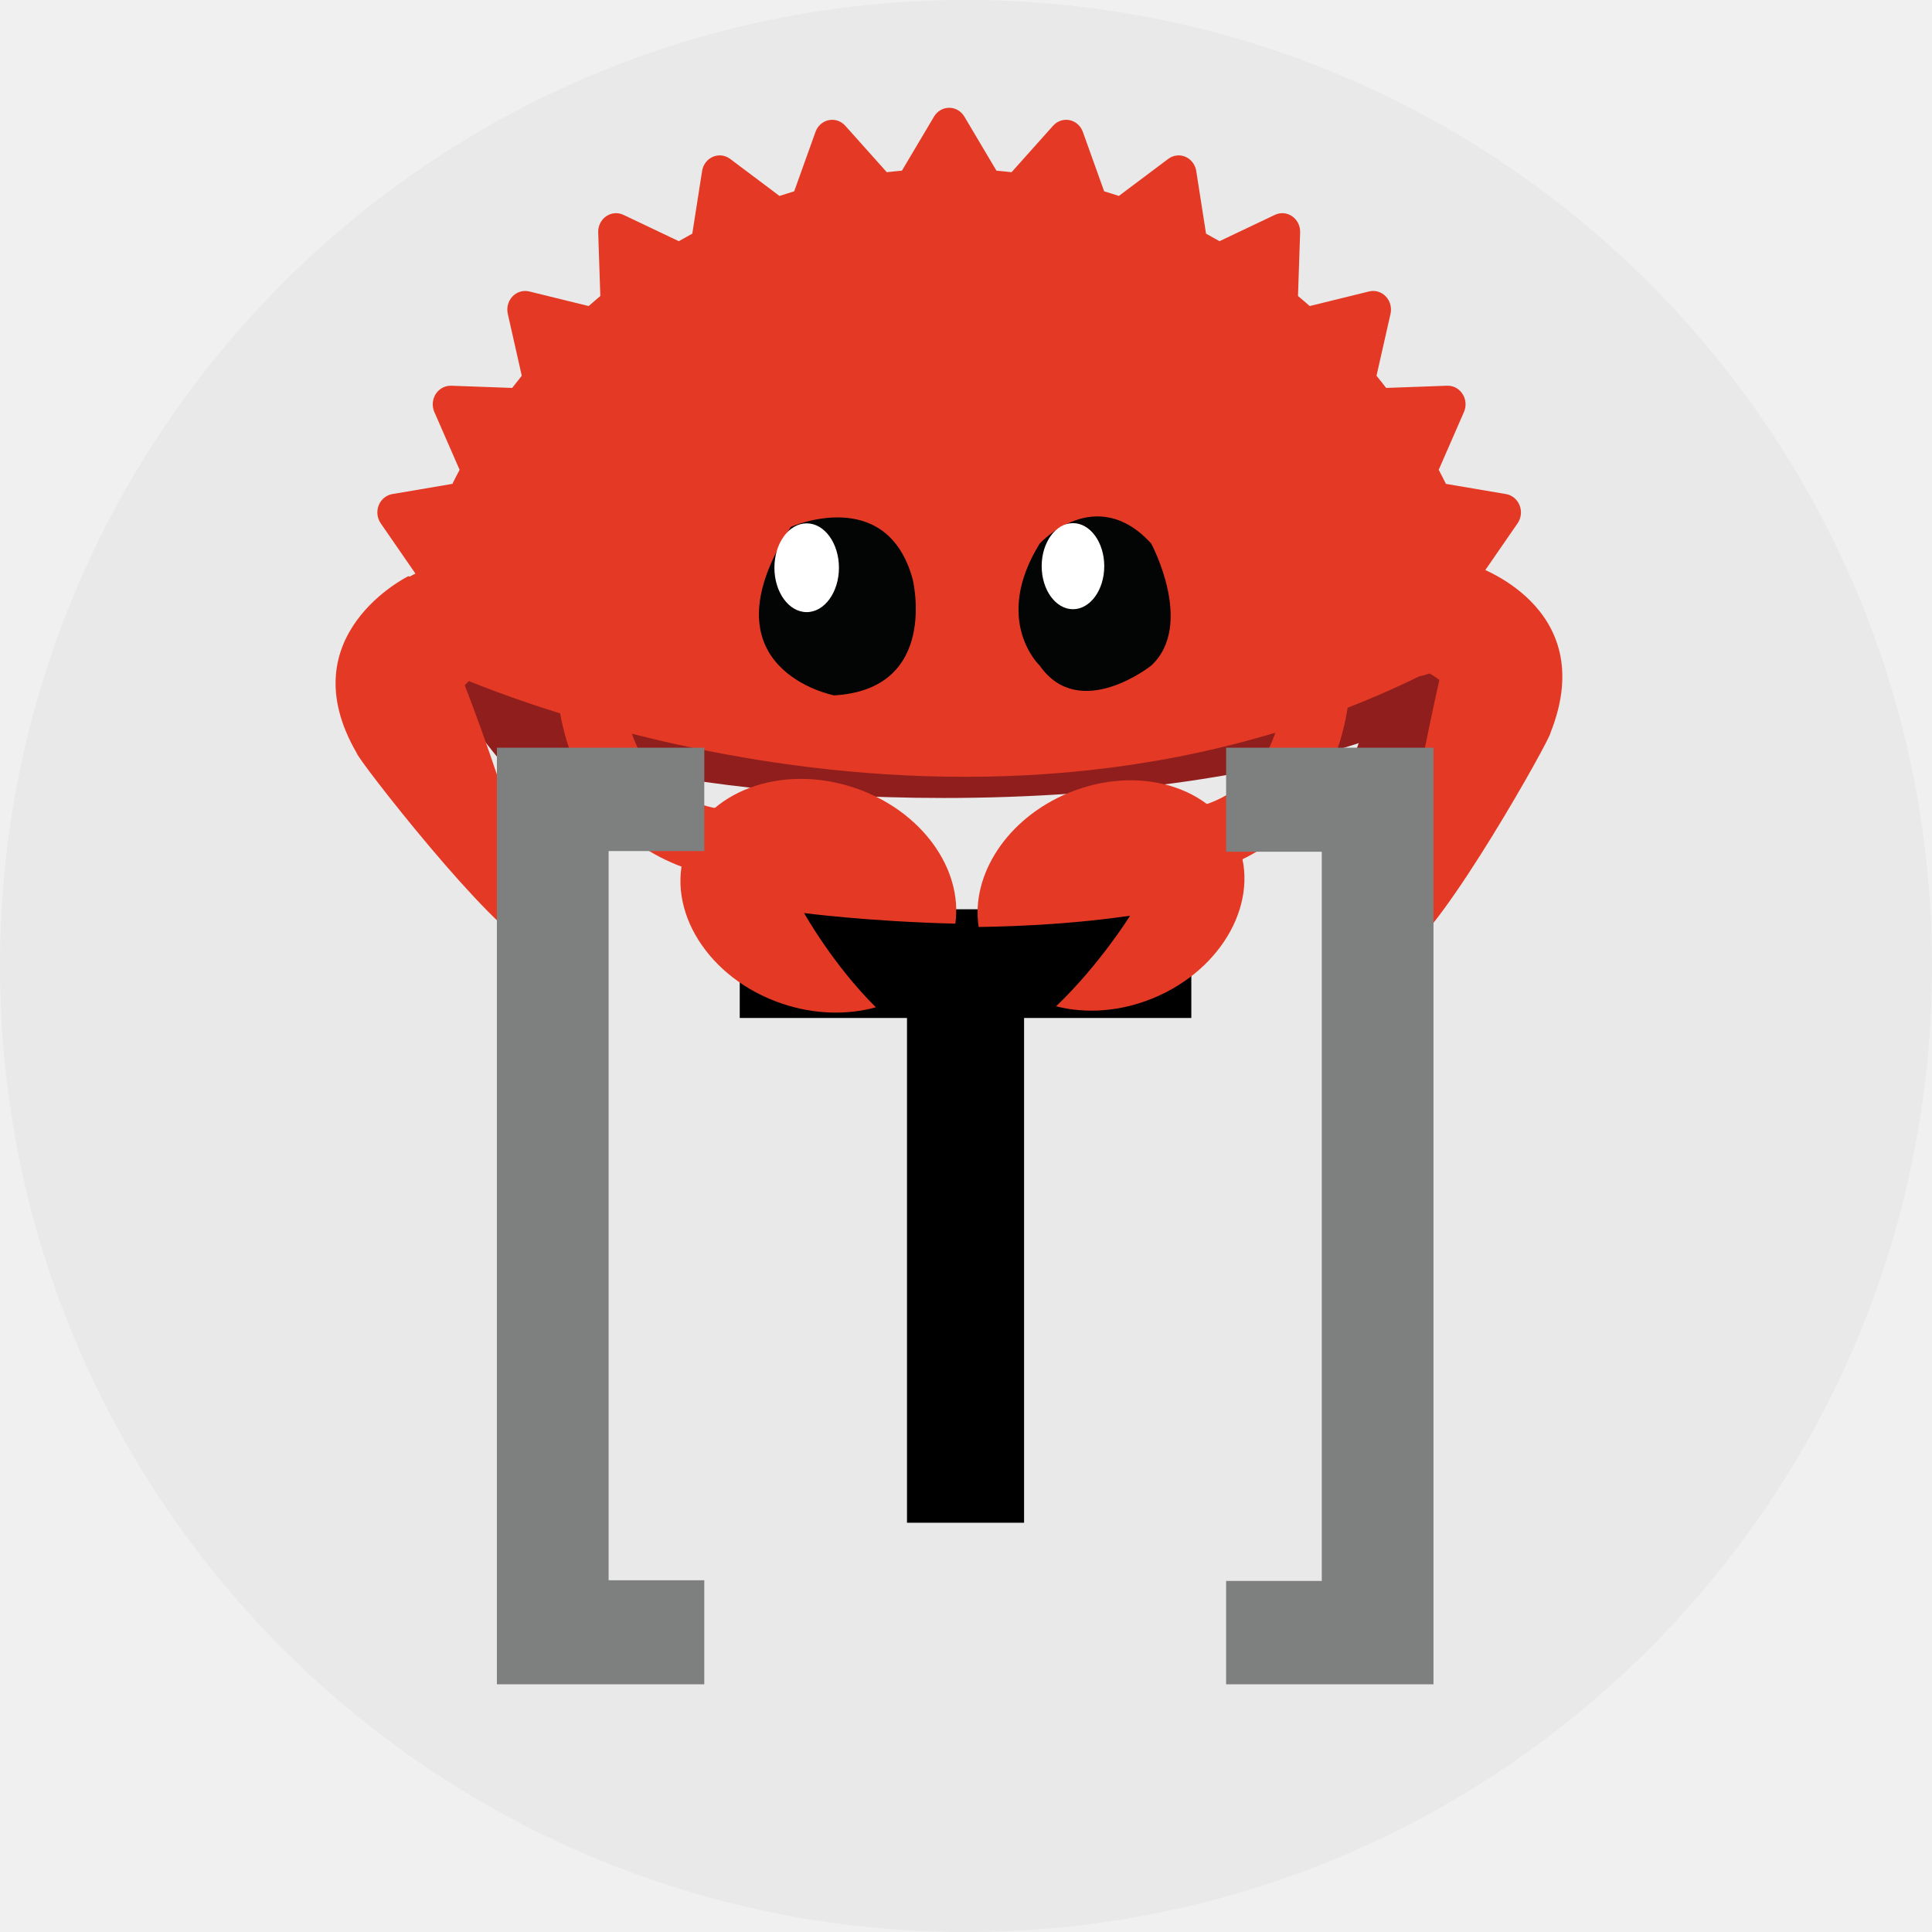
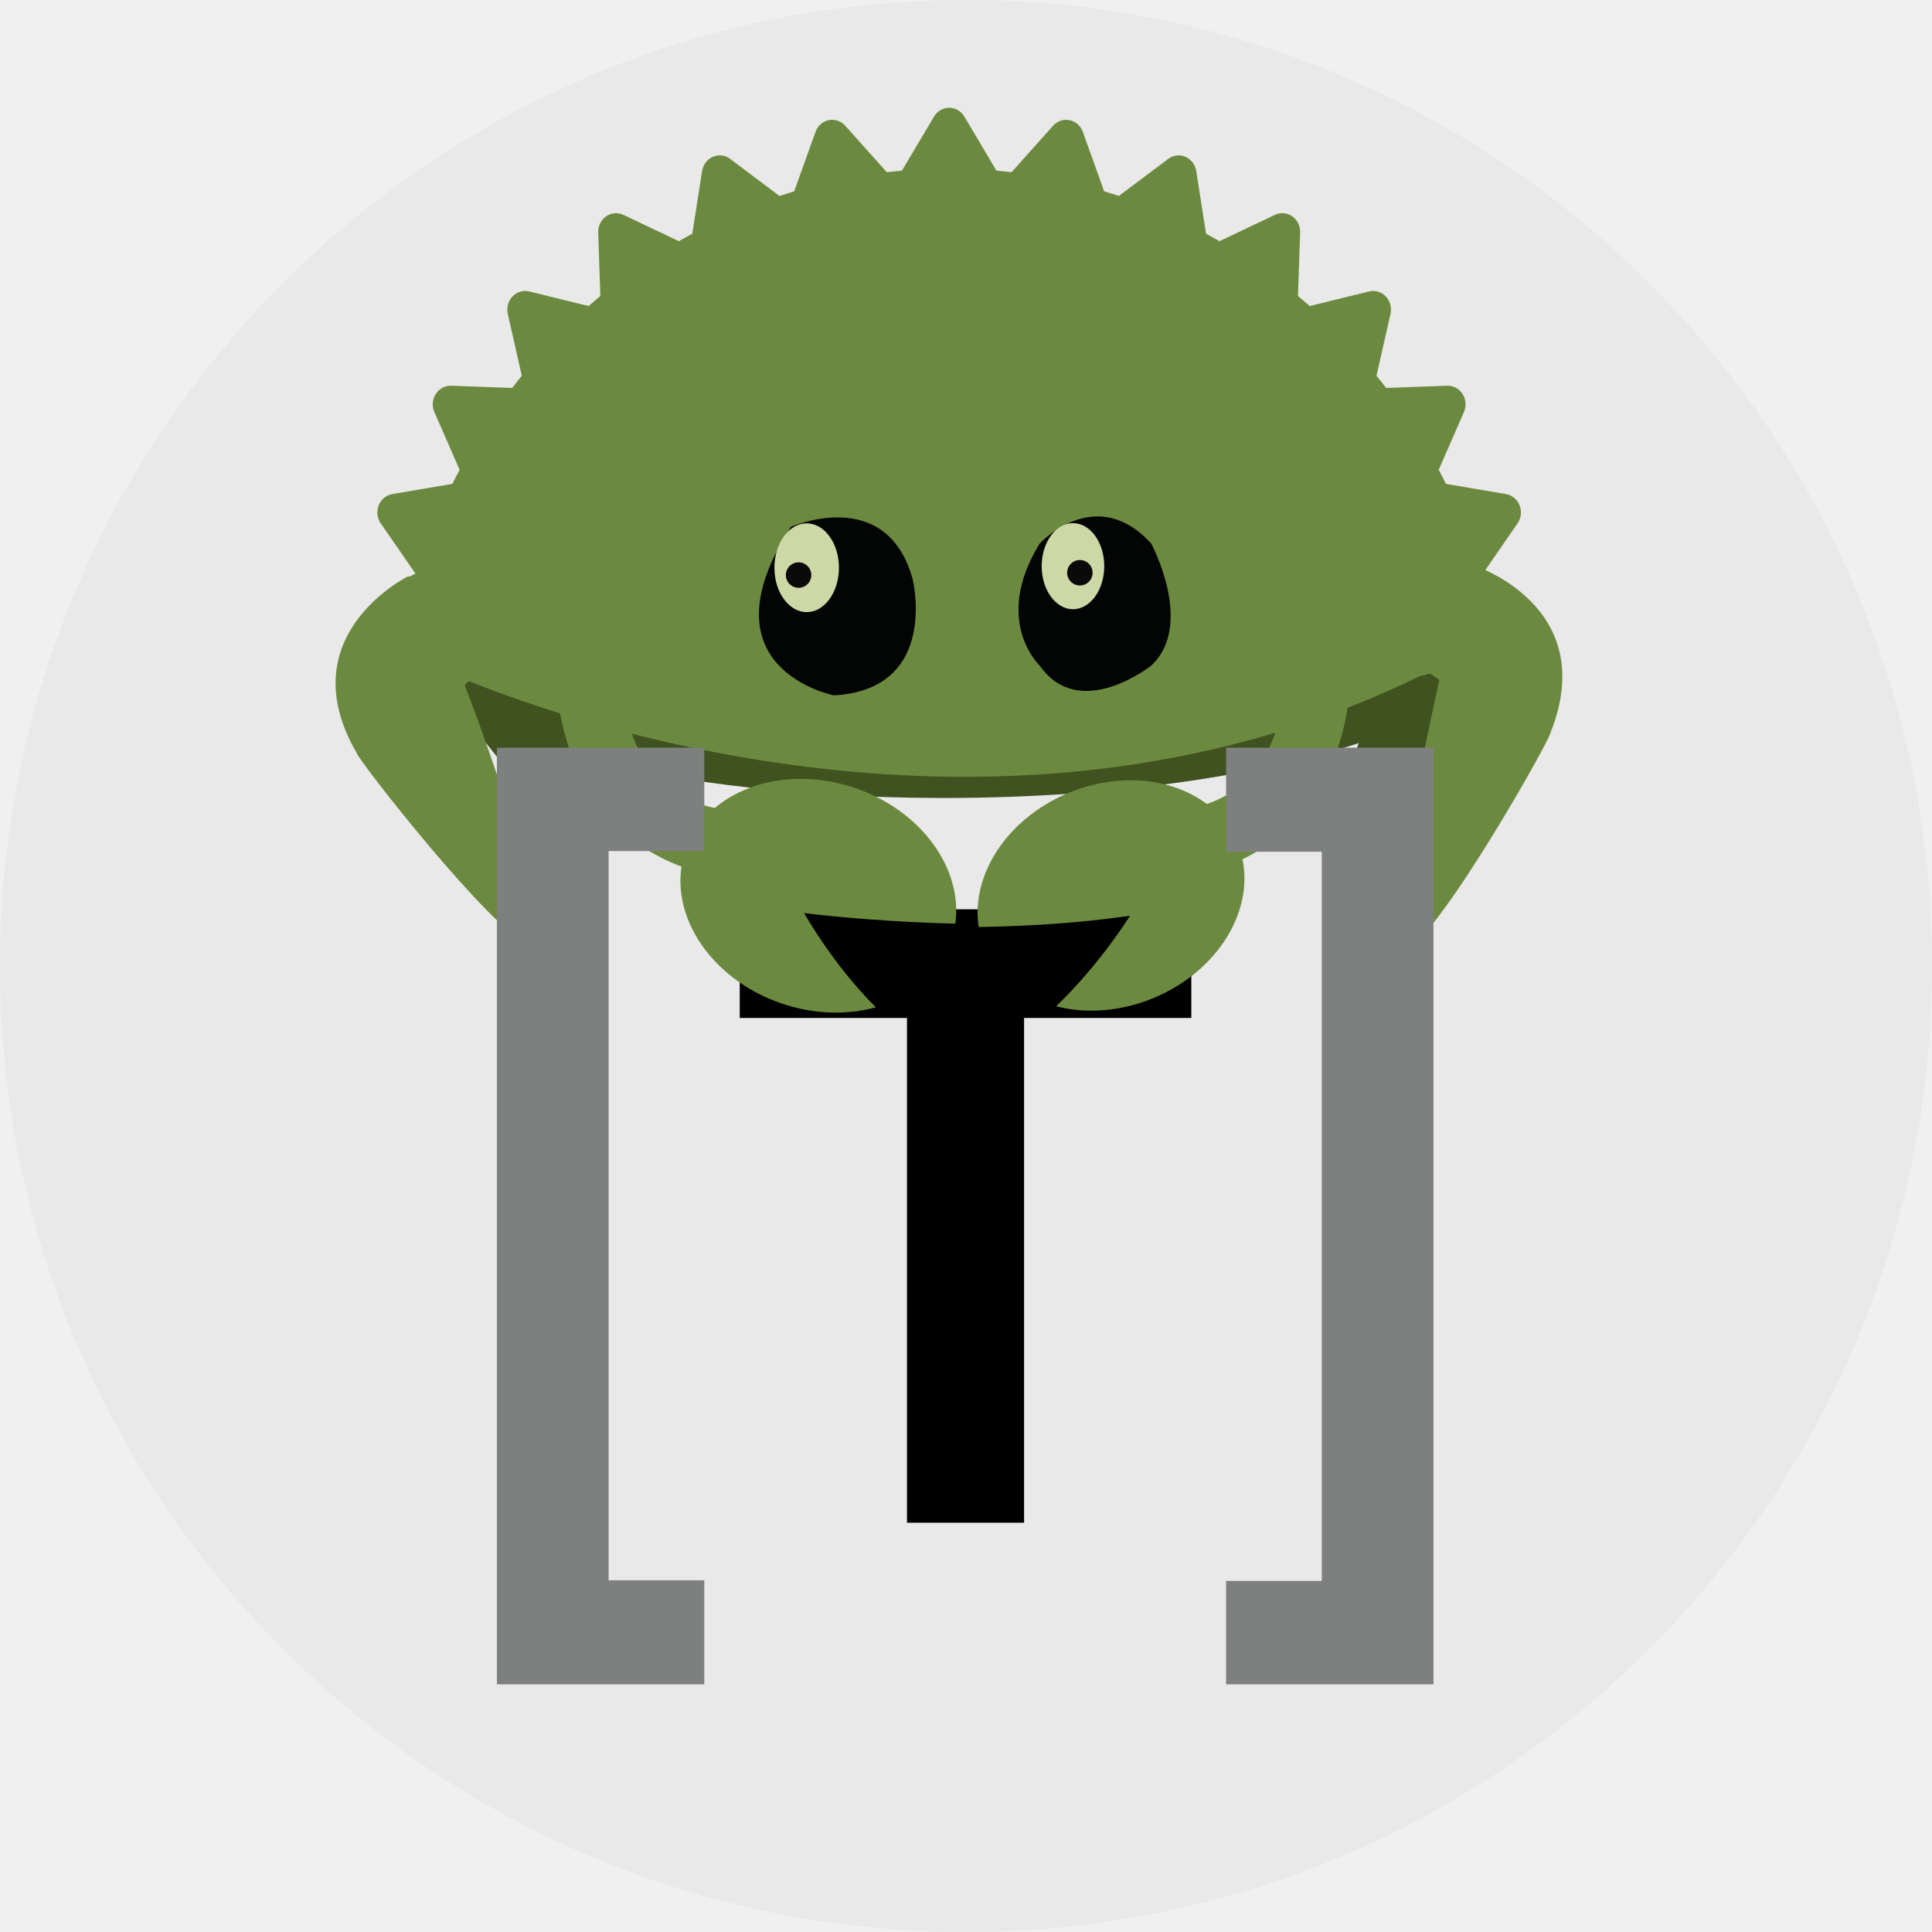
<svg xmlns="http://www.w3.org/2000/svg" viewBox="0 0 57.758 57.758" version="1.1" id="svg967" width="57.758" height="57.758">
  <defs id="defs971" />
  <circle r="28.879" cy="28.879" cx="28.879" id="path849" style="fill:#e9e9e9;fill-opacity:1;stroke-width:1.345" />
  <path d="m 35.615,27.183 v 3.25 h -5 v 15.09 h -3.5 v -15.09 h -5 v -3.25 z" id="path961" />
  <g id="g1005" transform="matrix(0.03460513,0,0,0.03460513,10.03233,3.211337)" style="clip-rule:evenodd;fill-rule:evenodd;stroke-linejoin:round;stroke-miterlimit:1.414">
-     <path id="path975" style="fill:#8f1e1c;fill-rule:nonzero" d="m 525.403,293.05 c -131.633,0 -251.228,15.825 -339.77,41.615 v 220.298 c 88.542,25.79 208.137,41.614 339.77,41.614 150.657,0 285.535,-20.729 376.134,-53.402 V 346.457 C 810.938,313.781 676.06,293.05 525.403,293.05 Z" />
-     <path id="path977" style="fill:#8f1e1c;fill-rule:nonzero" d="m 907.423,492.442 c -3.857,-10.663 -4.629,-24.154 -1.361,-37.162 5.85,-23.289 22.421,-36.198 37.013,-28.833 3.618,1.827 6.774,4.731 9.387,8.418 0.239,-0.001 0.478,0 0.715,0.016 0,0 44.552,53.106 3.313,116.003 -0.895,3.569 -76.534,91.718 -94.043,94.524 -11.46,1.836 14.891,-89.998 44.976,-152.966 z" />
-     <path id="path979" style="fill:#8f1e1c;fill-rule:nonzero" d="m 176.479,482.021 c 5.3,-9.63 7.158,-22.788 4.217,-36.425 -5.266,-24.416 -23.91,-41.11 -41.642,-37.285 -4.398,0.948 -8.325,3.072 -11.666,6.098 -0.282,-0.058 -0.564,-0.113 -0.845,-0.153 0,0 -56.292,41.952 -12.057,113.924 0.805,3.741 83.851,108.838 104.311,115.763 13.391,4.532 -11.247,-92.525 -42.318,-161.922 z" />
-     <path id="path981" style="fill:#e33a25;fill-rule:nonzero" d="m 97.467,488.066 0.007,0.015 c 0.185,0.145 0.357,0.276 -0.007,-0.015 z" />
-     <path id="path983" style="fill:#e43a25;fill-rule:nonzero" d="m 993.119,412.903 c -0.88,-3.064 -1.756,-6.126 -2.662,-9.162 l 30.683,-44.451 c 3.13,-4.522 3.77,-10.398 1.73,-15.555 -2.04,-5.13 -6.49,-8.81 -11.76,-9.71 l -51.886,-8.805 c -2.008,-4.102 -4.116,-8.142 -6.23,-12.15 l 21.797,-49.903 c 2.243,-5.087 1.769,-10.995 -1.203,-15.608 -2.961,-4.636 -7.99,-7.344 -13.349,-7.133 l -52.656,1.913 c -2.727,-3.55 -5.496,-7.068 -8.322,-10.521 l 12.101,-53.49 c 1.225,-5.433 -0.322,-11.118 -4.103,-15.064 -3.762,-3.932 -9.229,-5.559 -14.426,-4.283 l -51.289,12.608 c -3.321,-2.935 -6.699,-5.833 -10.114,-8.673 l 1.848,-54.914 c 0.198,-5.559 -2.393,-10.841 -6.844,-13.925 -4.446,-3.104 -10.093,-3.573 -14.956,-1.266 l -47.847,22.747 c -3.854,-2.21 -7.728,-4.4 -11.644,-6.517 l -8.455,-54.115 c -0.857,-5.482 -4.385,-10.138 -9.326,-12.265 -4.923,-2.138 -10.568,-1.448 -14.891,1.808 l -42.659,32.007 c -4.2,-1.396 -8.419,-2.733 -12.692,-4.011 L 645.578,21.148 c -1.87,-5.229 -6.181,-9.071 -11.438,-10.151 -5.239,-1.071 -10.63,0.743 -14.263,4.802 L 583.97,55.971 c -4.342,-0.5 -8.685,-0.956 -13.043,-1.332 L 543.204,7.926 c -2.81,-4.732 -7.77,-7.612 -13.116,-7.612 -5.334,0 -10.304,2.88 -13.09,7.612 l -27.733,46.713 c -4.358,0.376 -8.722,0.832 -13.056,1.332 l -35.91,-40.172 c -3.636,-4.059 -9.047,-5.873 -14.268,-4.802 -5.255,1.092 -9.573,4.922 -11.433,10.151 l -18.402,51.317 c -4.26,1.278 -8.481,2.627 -12.691,4.011 L 340.861,44.469 c -4.336,-3.266 -9.98,-3.955 -14.916,-1.808 -4.919,2.127 -8.461,6.783 -9.313,12.265 l -8.461,54.115 c -3.914,2.117 -7.789,4.294 -11.653,6.517 L 248.676,92.811 c -4.858,-2.315 -10.529,-1.838 -14.954,1.266 -4.445,3.084 -7.042,8.366 -6.84,13.925 l 1.835,54.914 c -3.405,2.84 -6.774,5.738 -10.112,8.673 l -51.279,-12.608 c -5.211,-1.265 -10.67,0.351 -14.441,4.283 -3.795,3.946 -5.332,9.631 -4.113,15.064 l 12.079,53.49 c -2.802,3.467 -5.575,6.971 -8.293,10.521 l -52.655,-1.913 c -5.315,-0.157 -10.387,2.497 -13.356,7.133 -2.975,4.613 -3.425,10.521 -1.211,15.608 l 21.814,49.903 c -2.119,4.008 -4.224,8.048 -6.249,12.15 l -51.883,8.805 c -5.271,0.888 -9.714,4.566 -11.764,9.71 -2.037,5.157 -1.376,11.033 1.735,15.555 l 30.69,44.451 c -0.237,0.784 -0.455,1.576 -0.69,2.364 l -16.863,17.912 45.341,64.049 c 0,0 435.152,200.732 838.797,3.396 46.108,-8.273 56.855,-78.559 56.855,-78.559 z" />
+     <path id="path975" style="fill:#3f5220;fill-rule:nonzero" d="m 525.403,293.05 c -131.633,0 -251.228,15.825 -339.77,41.615 v 220.298 c 88.542,25.79 208.137,41.614 339.77,41.614 150.657,0 285.535,-20.729 376.134,-53.402 V 346.457 C 810.938,313.781 676.06,293.05 525.403,293.05 Z" />
+     <path id="path977" style="fill:#3f5220;fill-rule:nonzero" d="m 907.423,492.442 c -3.857,-10.663 -4.629,-24.154 -1.361,-37.162 5.85,-23.289 22.421,-36.198 37.013,-28.833 3.618,1.827 6.774,4.731 9.387,8.418 0.239,-0.001 0.478,0 0.715,0.016 0,0 44.552,53.106 3.313,116.003 -0.895,3.569 -76.534,91.718 -94.043,94.524 -11.46,1.836 14.891,-89.998 44.976,-152.966 z" />
+     <path id="path979" style="fill:#3f5220;fill-rule:nonzero" d="m 176.479,482.021 c 5.3,-9.63 7.158,-22.788 4.217,-36.425 -5.266,-24.416 -23.91,-41.11 -41.642,-37.285 -4.398,0.948 -8.325,3.072 -11.666,6.098 -0.282,-0.058 -0.564,-0.113 -0.845,-0.153 0,0 -56.292,41.952 -12.057,113.924 0.805,3.741 83.851,108.838 104.311,115.763 13.391,4.532 -11.247,-92.525 -42.318,-161.922 z" />
+     <path id="path981" style="fill:#6c8a3f;fill-rule:nonzero" d="m 97.467,488.066 0.007,0.015 c 0.185,0.145 0.357,0.276 -0.007,-0.015 z" />
+     <path id="path983" style="fill:#6c8a3f;fill-rule:nonzero" d="m 993.119,412.903 c -0.88,-3.064 -1.756,-6.126 -2.662,-9.162 l 30.683,-44.451 c 3.13,-4.522 3.77,-10.398 1.73,-15.555 -2.04,-5.13 -6.49,-8.81 -11.76,-9.71 l -51.886,-8.805 c -2.008,-4.102 -4.116,-8.142 -6.23,-12.15 l 21.797,-49.903 c 2.243,-5.087 1.769,-10.995 -1.203,-15.608 -2.961,-4.636 -7.99,-7.344 -13.349,-7.133 l -52.656,1.913 c -2.727,-3.55 -5.496,-7.068 -8.322,-10.521 l 12.101,-53.49 c 1.225,-5.433 -0.322,-11.118 -4.103,-15.064 -3.762,-3.932 -9.229,-5.559 -14.426,-4.283 l -51.289,12.608 c -3.321,-2.935 -6.699,-5.833 -10.114,-8.673 l 1.848,-54.914 c 0.198,-5.559 -2.393,-10.841 -6.844,-13.925 -4.446,-3.104 -10.093,-3.573 -14.956,-1.266 l -47.847,22.747 c -3.854,-2.21 -7.728,-4.4 -11.644,-6.517 l -8.455,-54.115 c -0.857,-5.482 -4.385,-10.138 -9.326,-12.265 -4.923,-2.138 -10.568,-1.448 -14.891,1.808 l -42.659,32.007 c -4.2,-1.396 -8.419,-2.733 -12.692,-4.011 L 645.578,21.148 c -1.87,-5.229 -6.181,-9.071 -11.438,-10.151 -5.239,-1.071 -10.63,0.743 -14.263,4.802 L 583.97,55.971 c -4.342,-0.5 -8.685,-0.956 -13.043,-1.332 L 543.204,7.926 c -2.81,-4.732 -7.77,-7.612 -13.116,-7.612 -5.334,0 -10.304,2.88 -13.09,7.612 l -27.733,46.713 c -4.358,0.376 -8.722,0.832 -13.056,1.332 l -35.91,-40.172 c -3.636,-4.059 -9.047,-5.873 -14.268,-4.802 -5.255,1.092 -9.573,4.922 -11.433,10.151 l -18.402,51.317 c -4.26,1.278 -8.481,2.627 -12.691,4.011 L 340.861,44.469 c -4.336,-3.266 -9.98,-3.955 -14.916,-1.808 -4.919,2.127 -8.461,6.783 -9.313,12.265 l -8.461,54.115 c -3.914,2.117 -7.789,4.294 -11.653,6.517 L 248.676,92.811 c -4.858,-2.315 -10.529,-1.838 -14.954,1.266 -4.445,3.084 -7.042,8.366 -6.84,13.925 l 1.835,54.914 c -3.405,2.84 -6.774,5.738 -10.112,8.673 l -51.279,-12.608 c -5.211,-1.265 -10.67,0.351 -14.441,4.283 -3.795,3.946 -5.332,9.631 -4.113,15.064 l 12.079,53.49 c -2.802,3.467 -5.575,6.971 -8.293,10.521 l -52.655,-1.913 c -5.315,-0.157 -10.387,2.497 -13.356,7.133 -2.975,4.613 -3.425,10.521 -1.211,15.608 l 21.814,49.903 c -2.119,4.008 -4.224,8.048 -6.249,12.15 l -51.883,8.805 c -5.271,0.888 -9.714,4.566 -11.764,9.71 -2.037,5.157 -1.376,11.033 1.735,15.555 l 30.69,44.451 c -0.237,0.784 -0.455,1.576 -0.69,2.364 l -16.863,17.912 45.341,64.049 c 0,0 435.152,200.732 838.797,3.396 46.108,-8.273 56.855,-78.559 56.855,-78.559 z" />
    <path id="path985" style="fill:#030404;fill-rule:nonzero" d="m 608.303,376.759 c 0,0 48.157,-52.729 96.315,0 0,0 37.84,70.312 0,105.463 0,0 -61.917,49.217 -96.315,0 0,0 -41.279,-38.672 0,-105.463 z" />
-     <path id="path987" style="fill:#ffffff;fill-rule:nonzero" d="m 664.057,396.32 c 0,20.533 -12.103,37.179 -27.03,37.179 -14.924,0 -27.027,-16.646 -27.027,-37.179 0,-20.532 12.103,-37.18 27.027,-37.18 14.927,0 27.03,16.648 27.03,37.18 z" />
+     <path id="path987" style="fill:#cdd8a6;fill-rule:nonzero" d="m 664.057,396.32 c 0,20.533 -12.103,37.179 -27.03,37.179 -14.924,0 -27.027,-16.646 -27.027,-37.179 0,-20.532 12.103,-37.18 27.027,-37.18 14.927,0 27.03,16.648 27.03,37.18 z" />
    <path id="path989" style="fill:#030404;fill-rule:nonzero" d="m 393.365,362.361 c 0,0 82.608,-36.576 105.154,45.062 0,0 23.618,95.154 -67.837,100.525 0,0 -116.622,-22.462 -37.317,-145.587 z" />
-     <path id="path991" style="fill:#ffffff;fill-rule:nonzero" d="m 434.855,397.668 c 0,21.173 -12.48,38.346 -27.877,38.346 -15.391,0 -27.874,-17.173 -27.874,-38.346 0,-21.178 12.483,-38.346 27.874,-38.346 15.397,0 27.877,17.168 27.877,38.346 z" />
-     <path id="path993" style="fill:#e43a25;fill-rule:nonzero" d="m 111.602,499.216 c 10.967,-12.463 37.611,-27.557 35.57,-46.282 -3.653,-33.527 -31.456,-57.999 -62.099,-54.659 -7.6,0.828 -14.658,3.292 -20.924,7.036 -0.462,-0.107 -0.925,-0.211 -1.388,-0.294 0,0 -103.631,50.873 -44.564,152.657 0.557,5.137 117.848,155.668 150.788,167.131 21.559,7.502 -19.911,-128.64 -57.383,-225.589 z" />
-     <path id="path995" style="fill:#e43a25;fill-rule:nonzero" d="m 953.549,494.673 c -12.693,-10.7 -46.162,-20.418 -46.92,-39.238 -1.356,-33.698 22.512,-62.021 53.312,-63.26 7.638,-0.308 14.984,1.083 21.735,3.857 0.442,-0.174 0.884,-0.346 1.329,-0.497 0,0 110.025,34.951 66.695,144.366 0.21,5.163 -93.468,171.416 -124.345,187.635 -20.209,10.615 5.506,-131.431 28.194,-232.863 z" />
-     <path id="path997" style="fill:#e43a25;fill-rule:nonzero" d="m 191.142,495.558 c 0,0 -1.383,137.296 133.166,167.932 l 28.054,-56.363 c 0,0 -97.495,9.431 -104.995,-111.569 z" />
-     <path id="path999" style="fill:#e43a25;fill-rule:nonzero" d="m 876.362,495.558 c 0,0 1.382,137.296 -133.167,167.932 l -28.054,-56.363 c 0,0 97.495,9.431 104.995,-111.569 z" />
-     <path id="path1001" style="fill:#e43a25;fill-rule:nonzero" d="m 779.167,635.591 c -20.25,-48.942 -85.595,-68.373 -145.951,-43.4 -53.126,21.981 -84.637,71.032 -77.624,115.845 41.946,-0.652 86.94,-3.371 130.736,-9.718 0,0 -25.837,41.763 -63.857,78.211 25.566,6.599 55.383,4.768 84.076,-7.104 60.357,-24.973 92.87,-84.893 72.62,-133.834 z" />
-     <path id="path1003" style="fill:#e43a25;fill-rule:nonzero" d="m 404.746,695.984 c 0,0 55.203,7.295 130.67,9.156 6.61,-47.511 -29.38,-97.792 -86.801,-117.243 -63.438,-21.488 -128.989,2.792 -146.414,54.232 -17.425,51.44 19.876,110.56 83.314,132.049 28.121,9.526 56.653,10.049 81.229,3.207 -36.911,-36.505 -61.998,-81.401 -61.998,-81.401 z" />
+     <path id="path991" style="fill:#cdd8a6;fill-rule:nonzero" d="m 434.855,397.668 c 0,21.173 -12.48,38.346 -27.877,38.346 -15.391,0 -27.874,-17.173 -27.874,-38.346 0,-21.178 12.483,-38.346 27.874,-38.346 15.397,0 27.877,17.168 27.877,38.346 z" />
+     <circle id="zombie-pupil-right" style="fill:#0a0a0a" cx="643" cy="402" r="11" />
+     <circle id="zombie-pupil-left" style="fill:#0a0a0a" cx="400" cy="404" r="11" />
+     <path id="path993" style="fill:#6c8a3f;fill-rule:nonzero" d="m 111.602,499.216 c 10.967,-12.463 37.611,-27.557 35.57,-46.282 -3.653,-33.527 -31.456,-57.999 -62.099,-54.659 -7.6,0.828 -14.658,3.292 -20.924,7.036 -0.462,-0.107 -0.925,-0.211 -1.388,-0.294 0,0 -103.631,50.873 -44.564,152.657 0.557,5.137 117.848,155.668 150.788,167.131 21.559,7.502 -19.911,-128.64 -57.383,-225.589 z" />
+     <path id="path995" style="fill:#6c8a3f;fill-rule:nonzero" d="m 953.549,494.673 c -12.693,-10.7 -46.162,-20.418 -46.92,-39.238 -1.356,-33.698 22.512,-62.021 53.312,-63.26 7.638,-0.308 14.984,1.083 21.735,3.857 0.442,-0.174 0.884,-0.346 1.329,-0.497 0,0 110.025,34.951 66.695,144.366 0.21,5.163 -93.468,171.416 -124.345,187.635 -20.209,10.615 5.506,-131.431 28.194,-232.863 z" />
+     <path id="path997" style="fill:#6c8a3f;fill-rule:nonzero" d="m 191.142,495.558 c 0,0 -1.383,137.296 133.166,167.932 l 28.054,-56.363 c 0,0 -97.495,9.431 -104.995,-111.569 z" />
+     <path id="path999" style="fill:#6c8a3f;fill-rule:nonzero" d="m 876.362,495.558 c 0,0 1.382,137.296 -133.167,167.932 l -28.054,-56.363 c 0,0 97.495,9.431 104.995,-111.569 z" />
+     <path id="path1001" style="fill:#6c8a3f;fill-rule:nonzero" d="m 779.167,635.591 c -20.25,-48.942 -85.595,-68.373 -145.951,-43.4 -53.126,21.981 -84.637,71.032 -77.624,115.845 41.946,-0.652 86.94,-3.371 130.736,-9.718 0,0 -25.837,41.763 -63.857,78.211 25.566,6.599 55.383,4.768 84.076,-7.104 60.357,-24.973 92.87,-84.893 72.62,-133.834 z" />
+     <path id="path1003" style="fill:#6c8a3f;fill-rule:nonzero" d="m 404.746,695.984 c 0,0 55.203,7.295 130.67,9.156 6.61,-47.511 -29.38,-97.792 -86.801,-117.243 -63.438,-21.488 -128.989,2.792 -146.414,54.232 -17.425,51.44 19.876,110.56 83.314,132.049 28.121,9.526 56.653,10.049 81.229,3.207 -36.911,-36.505 -61.998,-81.401 -61.998,-81.401 z" />
  </g>
  <path d="m 14.855,22.353 h 6.2 v 3.09 h -2.86 v 21.8 h 2.86 v 3.11 h -6.2 z" style="fill:#7e7f7f" id="path963" />
  <path d="m 42.855,50.353 h -6.2 v -3.09 h 2.86 v -21.8 h -2.86 v -3.11 h 6.2 z" style="fill:#7e7f7f" id="path965" />
</svg>
